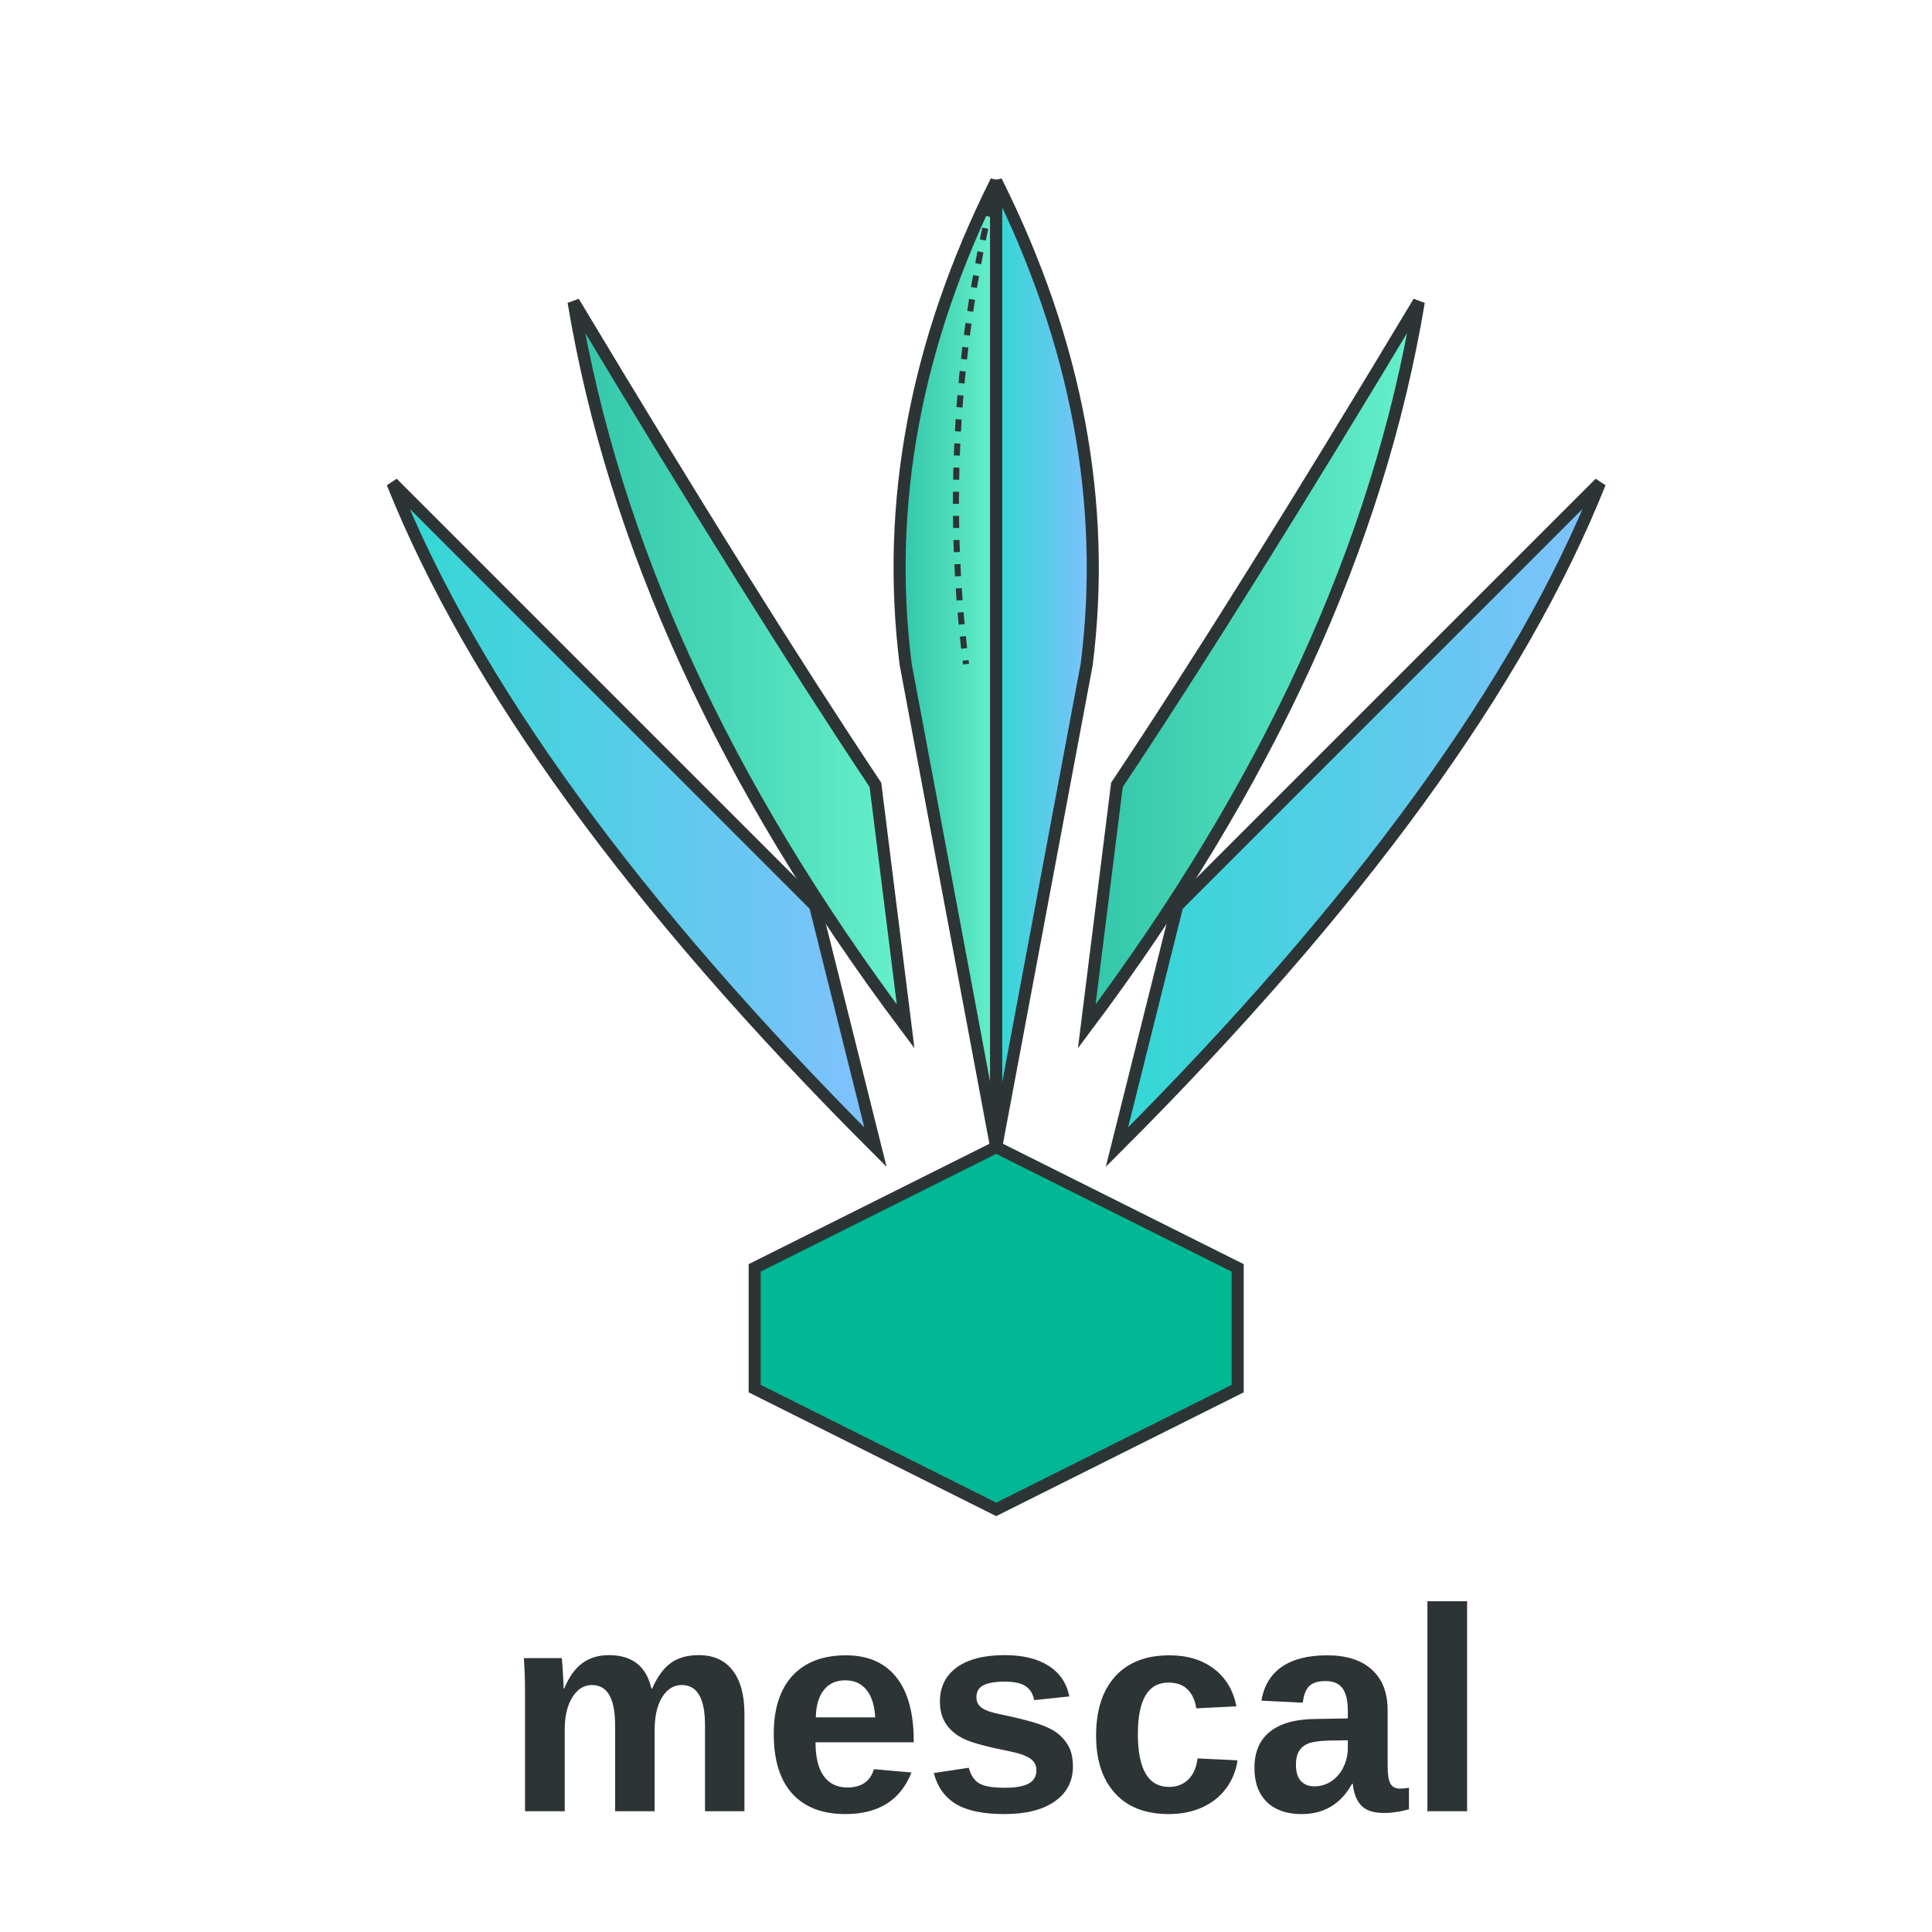
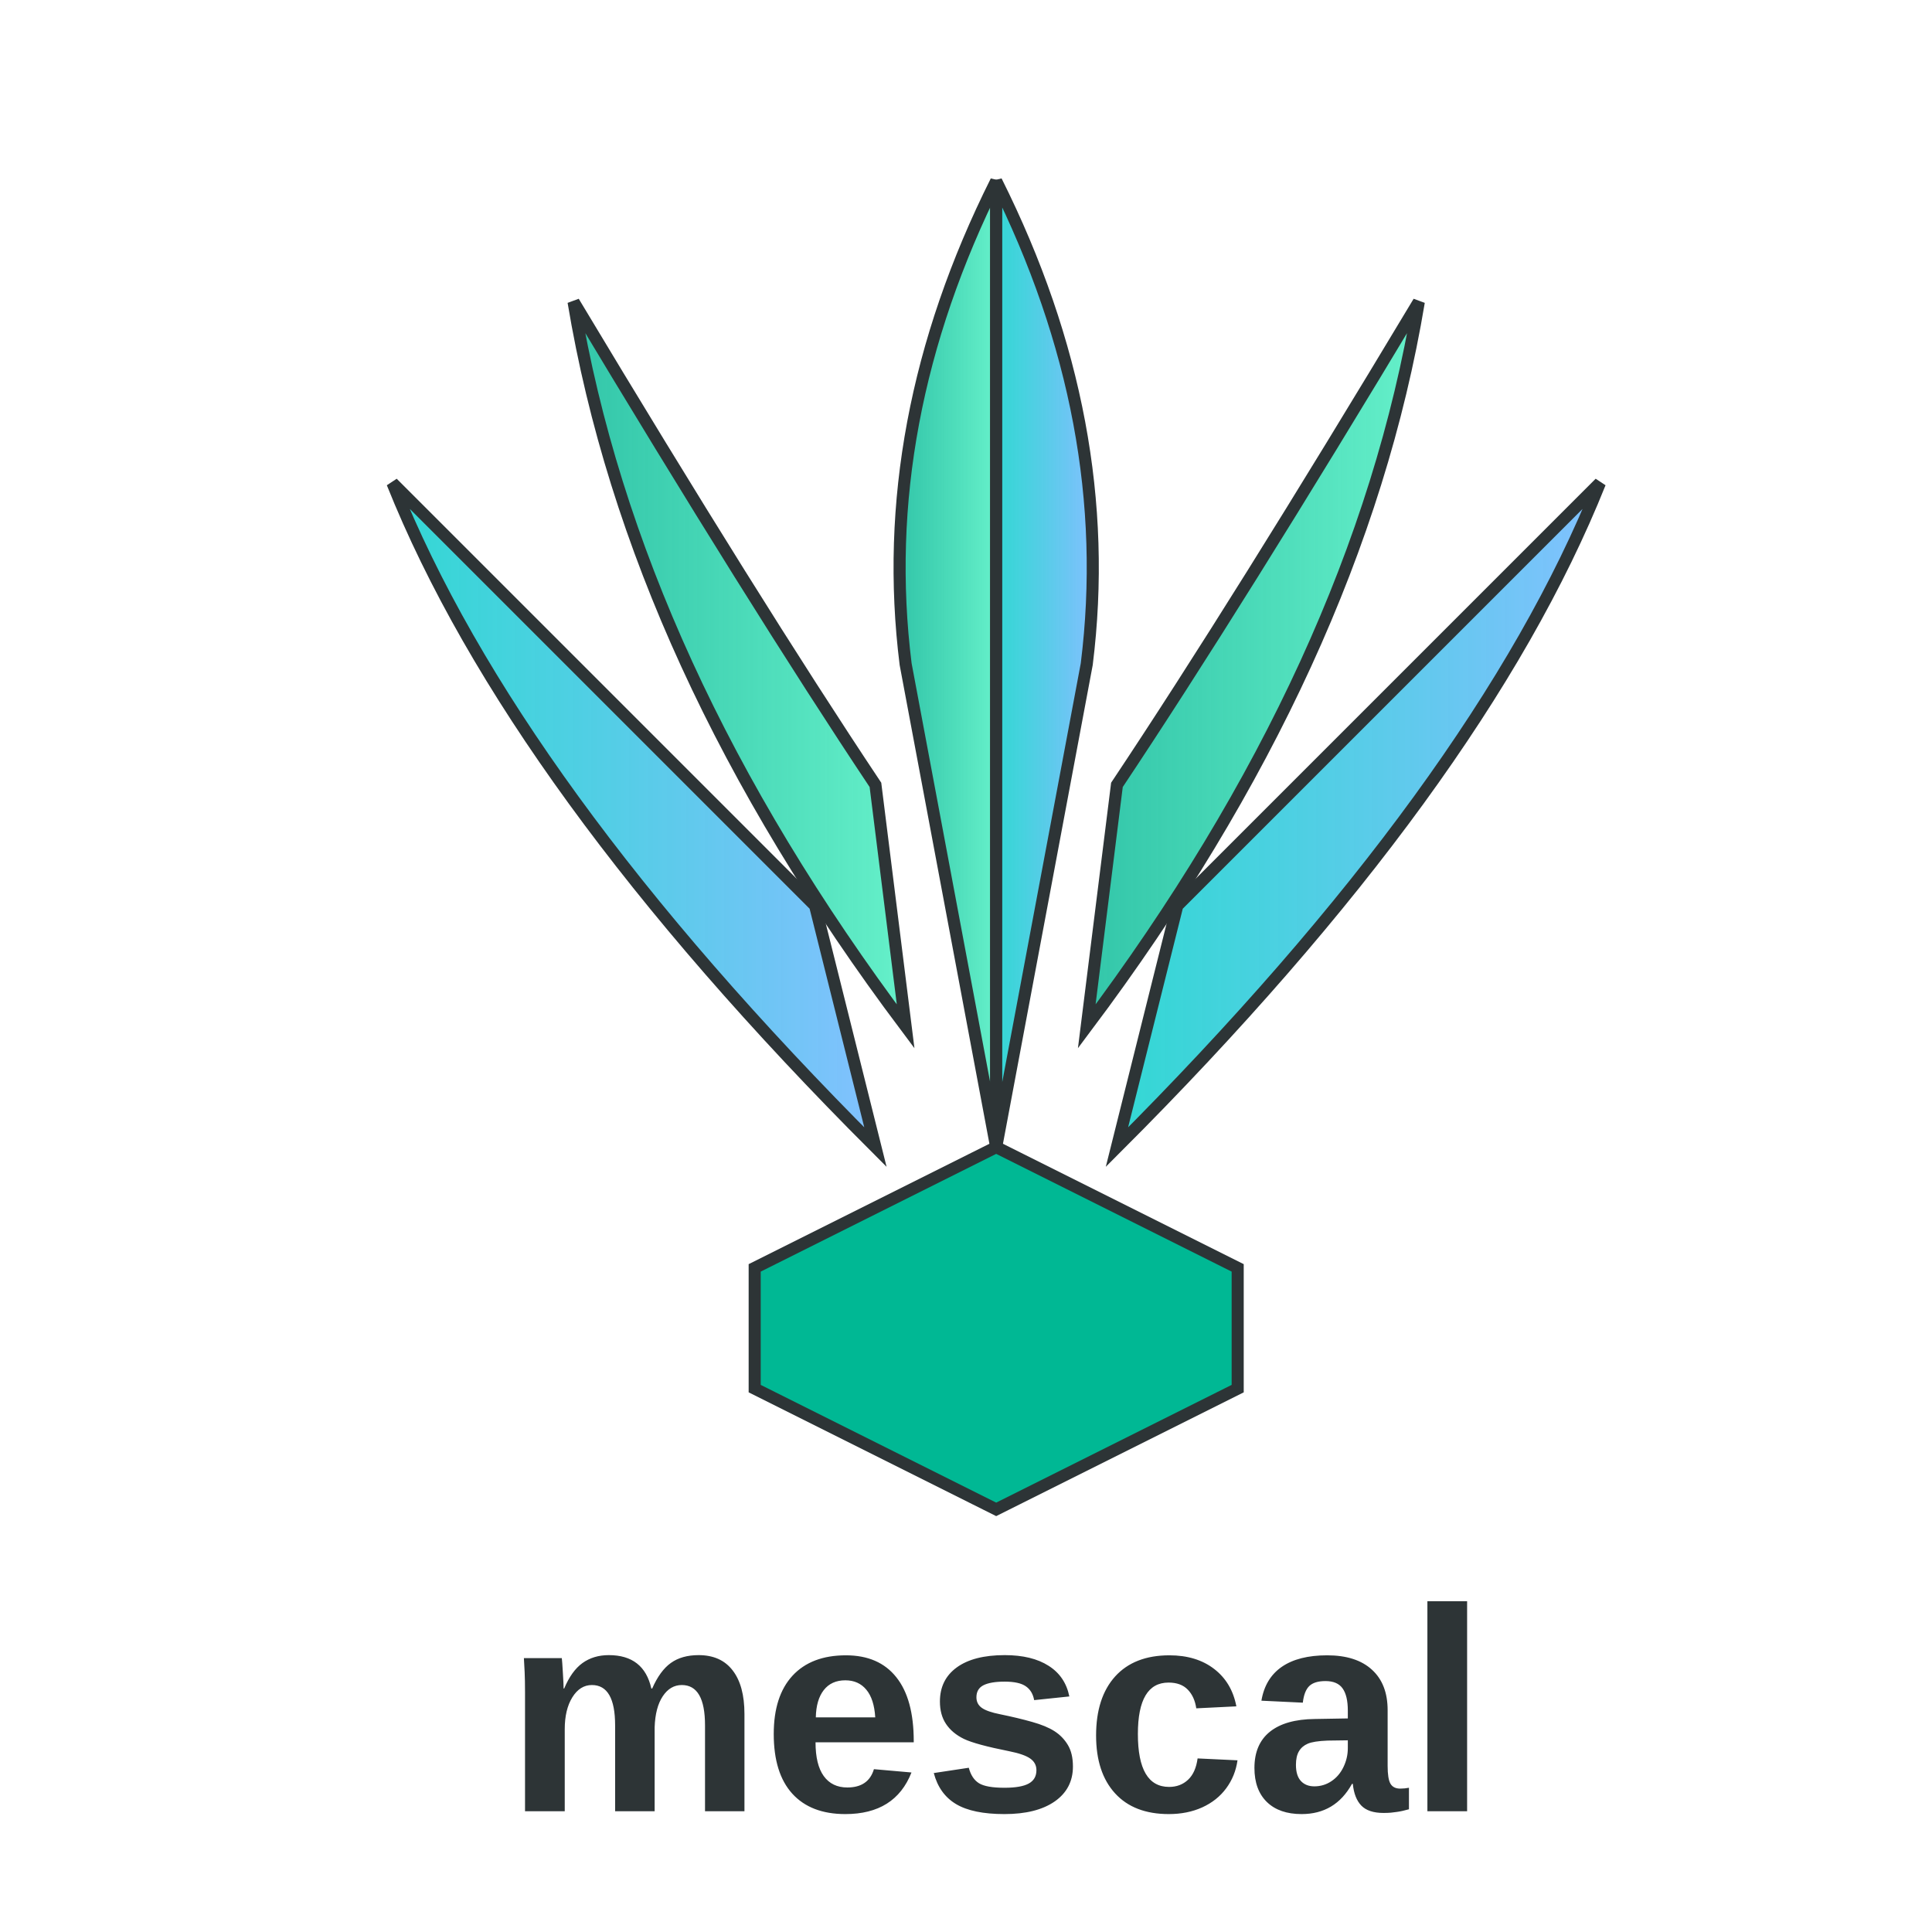
<svg xmlns="http://www.w3.org/2000/svg" viewBox="35 70 320 320">
  <rect width="900" height="900" fill="white" />
  <path d="M160 280 L200 260 L240 280 L240 300 L200 320 L160 300 Z" fill="#00b894" stroke="#2d3436" stroke-width="2" />
  <defs>
    <linearGradient id="leafGradient1" x1="0%" y1="0%" x2="100%" y2="0%">
      <stop offset="0%" style="stop-color:#00b894;stop-opacity:0.8" />
      <stop offset="100%" style="stop-color:#55efc4;stop-opacity:0.9" />
    </linearGradient>
    <linearGradient id="leafGradient2" x1="0%" y1="0%" x2="100%" y2="0%">
      <stop offset="0%" style="stop-color:#00cec9;stop-opacity:0.8" />
      <stop offset="100%" style="stop-color:#74b9ff;stop-opacity:0.9" />
    </linearGradient>
  </defs>
  <path d="M200 260 L200 100 Q180 140 185 180 L200 260" fill="url(#leafGradient1)" stroke="#2d3436" stroke-width="2" />
  <path d="M200 260 L200 100 Q220 140 215 180 L200 260" fill="url(#leafGradient2)" stroke="#2d3436" stroke-width="2" />
  <path d="M185 240 Q140 180 130 120 Q160 170 180 200 Z" fill="url(#leafGradient1)" stroke="#2d3436" stroke-width="2" />
  <path d="M180 260 Q120 200 100 150 Q140 190 170 220 Z" fill="url(#leafGradient2)" stroke="#2d3436" stroke-width="2" />
  <path d="M215 240 Q260 180 270 120 Q240 170 220 200 Z" fill="url(#leafGradient1)" stroke="#2d3436" stroke-width="2" />
  <path d="M220 260 Q280 200 300 150 Q260 190 230 220 Z" fill="url(#leafGradient2)" stroke="#2d3436" stroke-width="2" />
-   <path d="M130 120 Q160 170 180 200" fill="none" stroke="#2d3436" stroke-width="1" stroke-dasharray="2,2" />
-   <path d="M270 120 Q240 170 220 200" fill="none" stroke="#2d3436" stroke-width="1" stroke-dasharray="2,2" />
-   <path d="M200 100 Q190 140 195 180" fill="none" stroke="#2d3436" stroke-width="1" stroke-dasharray="2,2" />
  <text x="200" y="370" font-family="Arial, sans-serif" font-size="48" font-weight="bold" text-anchor="middle" fill="#2d3436">mescal</text>
</svg>
